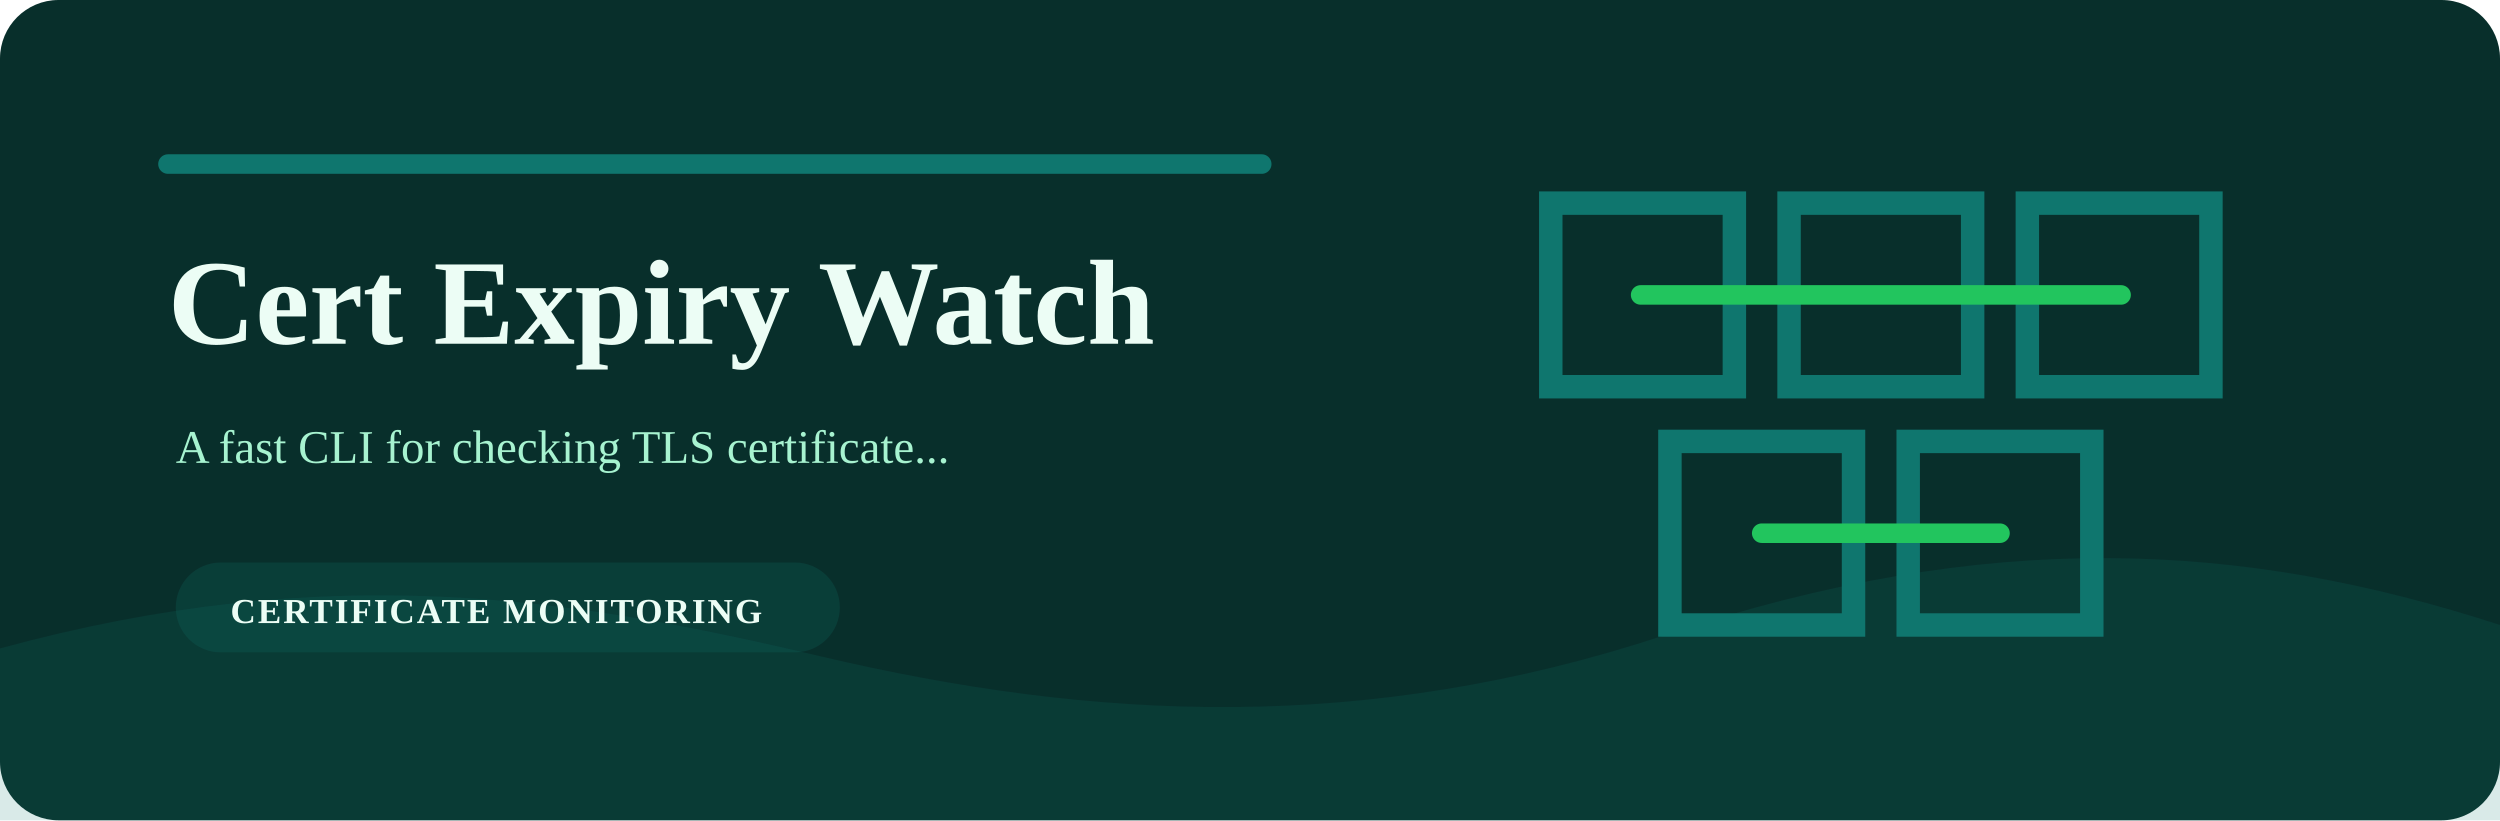
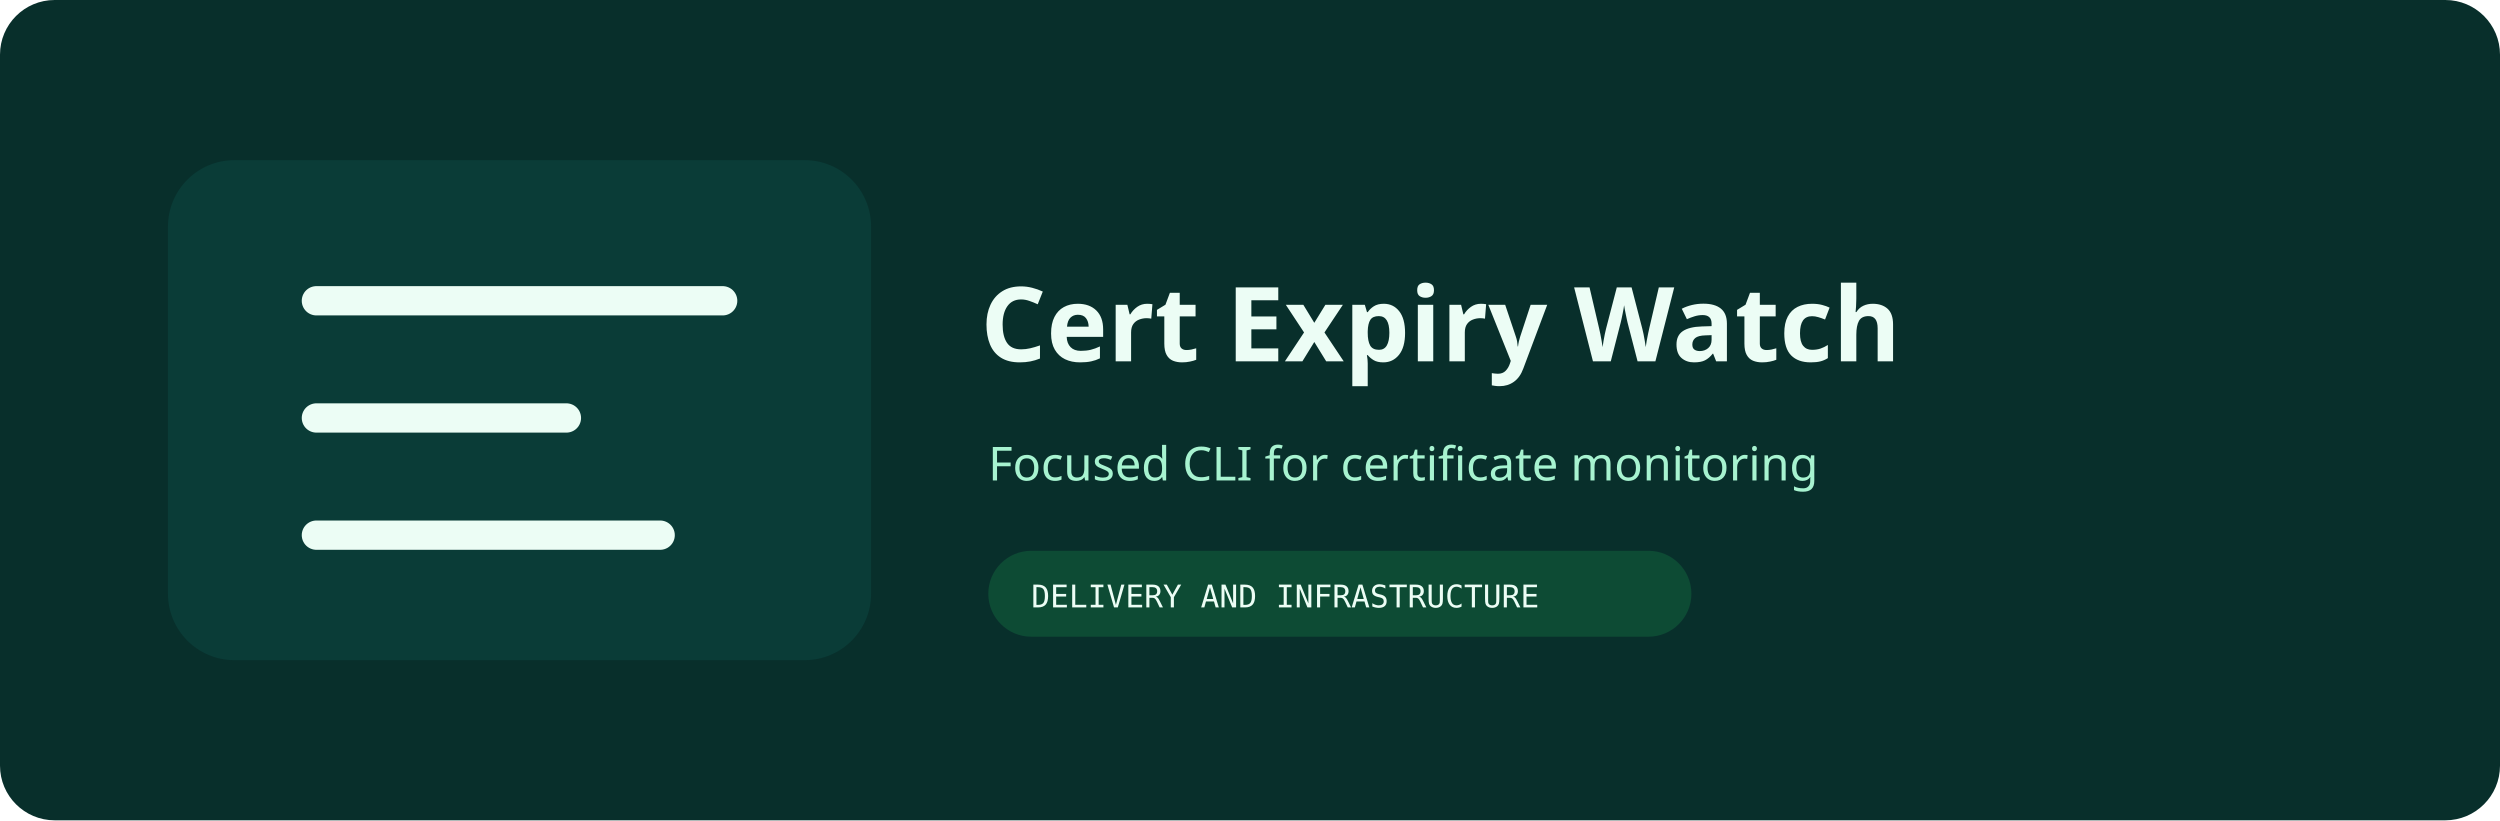
- <svg xmlns="http://www.w3.org/2000/svg" width="1280" height="420" viewBox="0 0 1280 420" fill="none" role="img" aria-label="Cert Expiry Watch project cover">
-   <rect width="1280" height="420" rx="30" fill="#082f2b" />
-   <path d="M0 332C168 286 293 306 420 336C560 369 699 376 853 325C1018 270 1148 277 1280 320V420H0V332Z" fill="#0f766e" opacity=".16" />
-   <path d="M86 84h560" stroke="#0f766e" stroke-width="10" stroke-linecap="round" />
-   <text x="86" y="176" fill="#ecfdf5" font-family="Source Sans 3, ui-sans-serif, system-ui" font-size="62" font-weight="800">Cert Expiry Watch</text>
-   <text x="90" y="237" fill="#a7f3d0" font-family="Source Sans 3, ui-sans-serif, system-ui" font-size="24" font-weight="500">A fast CLI for checking TLS certificate...</text>
-   <rect x="90" y="288" width="340" height="46" rx="23" fill="#0f766e" opacity=".20" />
-   <text x="118" y="319" fill="#ecfdf5" font-family="Source Sans 3, ui-sans-serif, system-ui" font-size="18" font-weight="800" letter-spacing="1">CERTIFICATE MONITORING</text>
-   <path d="M794 104h94v94h-94zM916 104h94v94h-94zM1038 104h94v94h-94zM855 226h94v94h-94zM977 226h94v94h-94z" fill="none" stroke="#0f766e" stroke-width="12" />
-   <path d="M840 151h246M902 273h122" stroke="#22c55e" stroke-width="10" stroke-linecap="round" />
+ <svg xmlns="http://www.w3.org/2000/svg" width="1280" height="420" viewBox="0 0 1280 420" fill="none" role="img" aria-label="Cert Expiry Watch cover">
+   <rect width="1280" height="420" rx="28" fill="#082f2b" />
+   <rect x="86" y="82" width="360" height="256" rx="34" fill="#0f766e" opacity=".18" />
+   <path d="M162 154h208M162 214h128M162 274h176" stroke="#ecfdf5" stroke-width="15" stroke-linecap="round" />
+   <text x="502" y="185" fill="#ecfdf5" font-family="Aptos, Segoe UI, ui-sans-serif, system-ui" font-size="53" font-weight="800">Cert Expiry Watch</text>
+   <text x="506" y="246" fill="#a7f3d0" font-family="Aptos, Segoe UI, ui-sans-serif, system-ui" font-size="24">Focused CLI for certificate monitoring</text>
+   <rect x="506" y="282" width="360" height="44" rx="22" fill="#22c55e" opacity=".18" />
+   <text x="528" y="311" fill="#ecfdf5" font-family="ui-monospace, SFMono-Regular, Menlo, monospace" font-size="16">DELIVERY AND INFRASTRUCTURE</text>
</svg>
